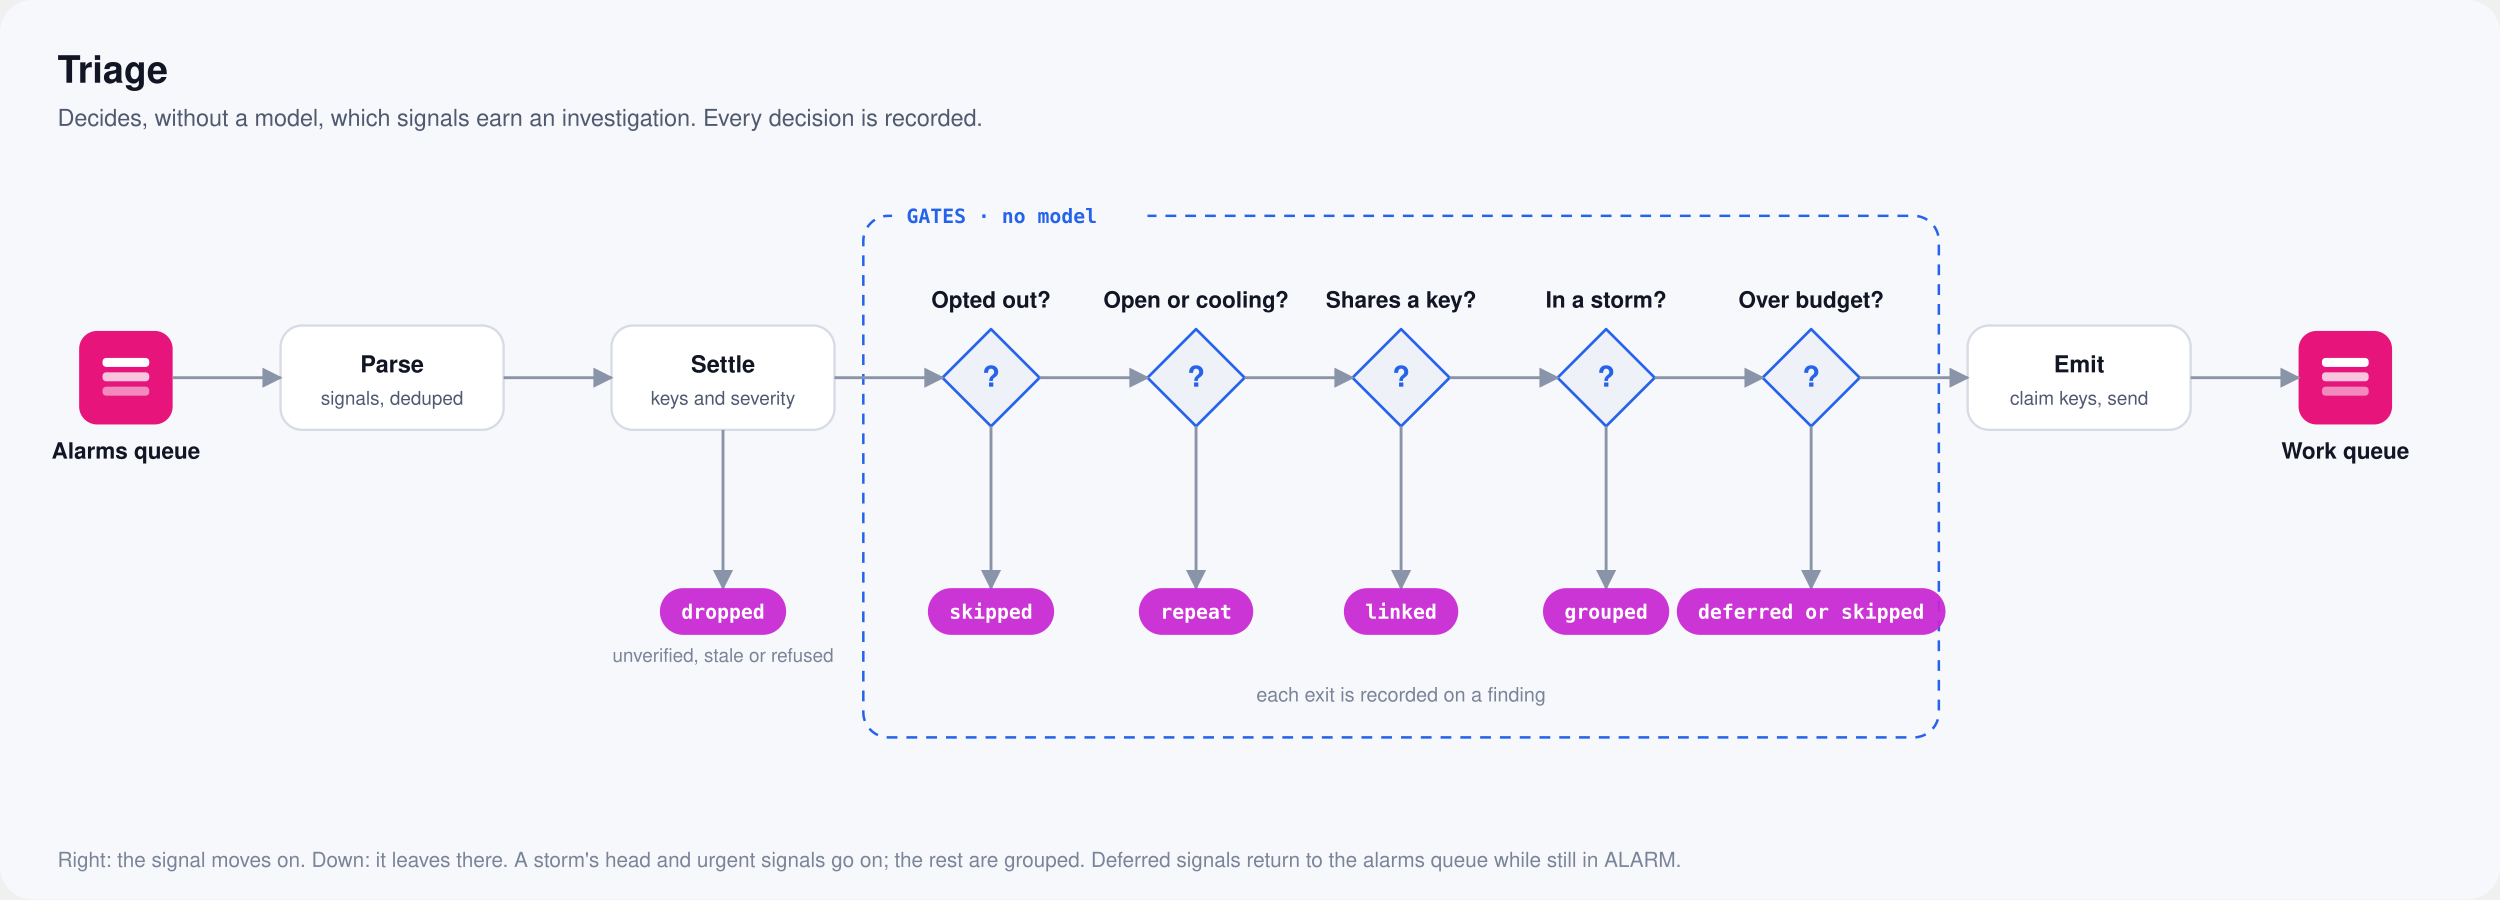
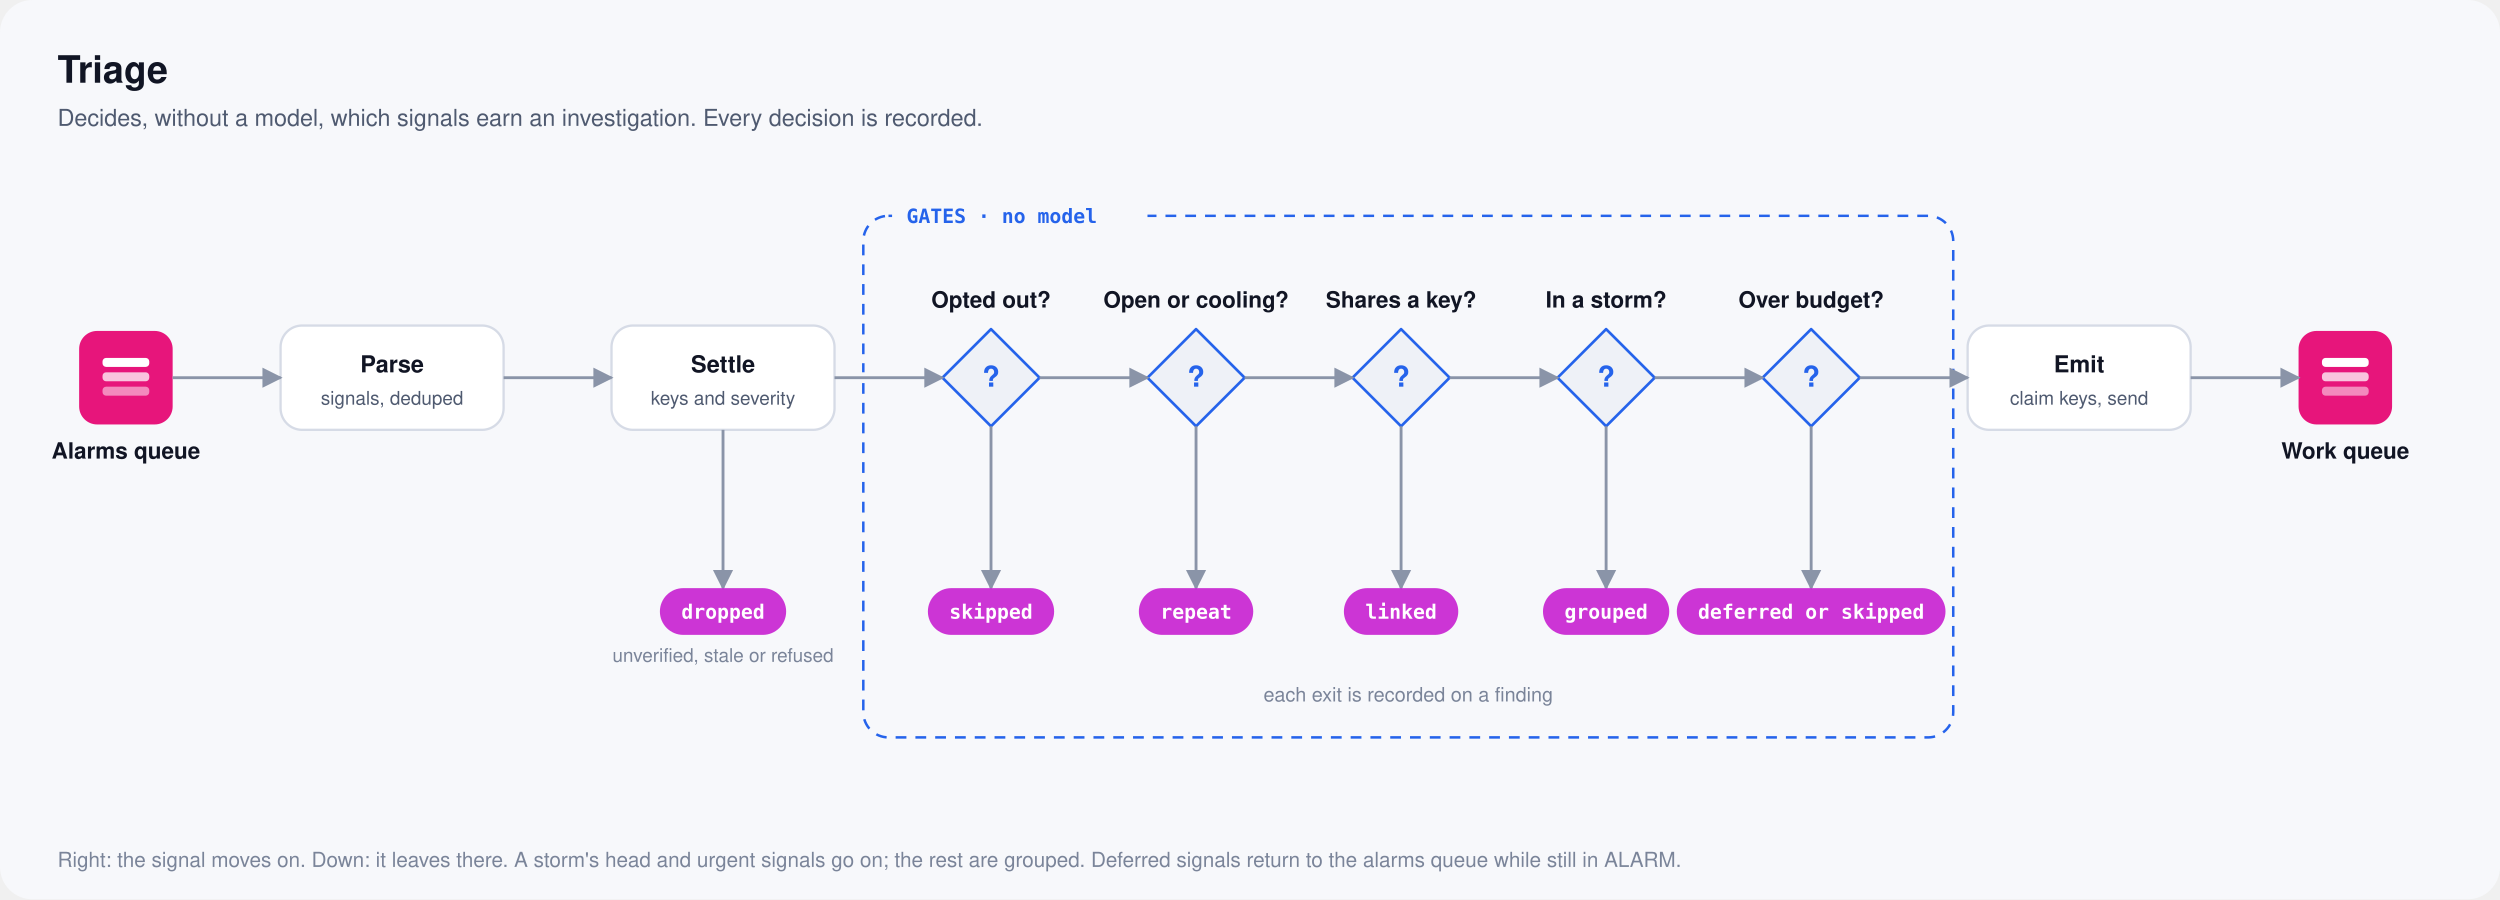
<svg xmlns="http://www.w3.org/2000/svg" width="1390" height="500" viewBox="0 0 1390 500" role="img" aria-label="Triage">
  <defs>
    <marker id="ah" viewBox="0 0 10 10" refX="9" refY="5" markerWidth="7" markerHeight="7" orient="auto-start-reverse">
      <path d="M0,0 L10,5 L0,10 z" fill="#8a94a8" />
    </marker>
  </defs>
  <rect width="1390" height="500" rx="18" fill="#f7f8fb" />
  <text x="32" y="46" font-family="ui-sans-serif, -apple-system, 'Segoe UI', Helvetica, Arial, sans-serif" font-size="21" font-weight="700" fill="#111524" text-anchor="start">Triage</text>
  <text x="32" y="70" font-family="ui-sans-serif, -apple-system, 'Segoe UI', Helvetica, Arial, sans-serif" font-size="13" font-weight="400" fill="#4f5a70" text-anchor="start">Decides, without a model, which signals earn an investigation. Every decision is recorded.</text>
  <rect x="44.0" y="184.0" width="52" height="52" rx="10" fill="#E7157B" />
  <rect x="57" y="199" width="26" height="5" rx="2" fill="#fff" opacity="1.0" />
  <rect x="57" y="207" width="26" height="5" rx="2" fill="#fff" opacity="0.75" />
  <rect x="57" y="215" width="26" height="5" rx="2" fill="#fff" opacity="0.5" />
  <text x="70" y="255.0" font-family="ui-sans-serif, -apple-system, 'Segoe UI', Helvetica, Arial, sans-serif" font-size="12.5" font-weight="650" fill="#111524" text-anchor="middle">Alarms queue</text>
  <rect x="156.0" y="181.0" width="124" height="58" rx="12" fill="#ffffff" stroke="#d6dbe6" stroke-width="1.3" />
  <text x="218.0" y="207" font-family="ui-sans-serif, -apple-system, 'Segoe UI', Helvetica, Arial, sans-serif" font-size="13" font-weight="650" fill="#111524" text-anchor="middle">Parse</text>
  <text x="218.0" y="225" font-family="ui-sans-serif, -apple-system, 'Segoe UI', Helvetica, Arial, sans-serif" font-size="10.5" font-weight="400" fill="#4f5a70" text-anchor="middle">signals, deduped</text>
  <rect x="340.0" y="181.0" width="124" height="58" rx="12" fill="#ffffff" stroke="#d6dbe6" stroke-width="1.3" />
  <text x="402.0" y="207" font-family="ui-sans-serif, -apple-system, 'Segoe UI', Helvetica, Arial, sans-serif" font-size="13" font-weight="650" fill="#111524" text-anchor="middle">Settle</text>
  <text x="402.0" y="225" font-family="ui-sans-serif, -apple-system, 'Segoe UI', Helvetica, Arial, sans-serif" font-size="10.5" font-weight="400" fill="#4f5a70" text-anchor="middle">keys and severity</text>
-   <path d="M402.0,239 L402.0,327" stroke="#8a94a8" stroke-width="1.6" fill="none" marker-end="url(#ah)" />
+   <path d="M402,247 L402,319" stroke="#f7f8fb" stroke-width="6" fill="none" />
+   <path d="M402,239 L402,327" stroke="#8a94a8" stroke-width="1.6" fill="none" stroke-linejoin="round" marker-end="url(#ah)" />
  <rect x="366.9" y="327" width="70.2" height="26" rx="13" fill="#C925D1" opacity="0.92" />
  <text x="402.0" y="344" font-family="ui-monospace, SFMono-Regular, Menlo, Consolas, monospace" font-size="11" font-weight="600" fill="#ffffff" text-anchor="middle">dropped</text>
  <text x="402.0" y="368" font-family="ui-sans-serif, -apple-system, 'Segoe UI', Helvetica, Arial, sans-serif" font-size="10.5" font-weight="400" fill="#7a8499" text-anchor="middle">unverified, stale or refused</text>
-   <rect x="480.0" y="120" width="598.0" height="290" rx="14" fill="none" stroke="#2563eb" stroke-width="1.4" stroke-dasharray="6 5" />
+   <rect x="480.0" y="120" width="606.0" height="290" rx="14" fill="none" stroke="#2563eb" stroke-width="1.4" stroke-dasharray="6 5" />
  <rect x="496.0" y="111" width="142" height="18" rx="4" fill="#f7f8fb" />
  <text x="504.0" y="124" font-family="ui-monospace, SFMono-Regular, Menlo, Consolas, monospace" font-size="11" font-weight="600" fill="#2563eb" text-anchor="start">GATES  ·  no model</text>
  <polygon points="551.0,183 578.0,210 551.0,237 524.0,210" fill="#eef1f7" stroke="#2563eb" stroke-width="1.5" stroke-linejoin="round" />
  <text x="551.0" y="215" font-family="ui-sans-serif, -apple-system, 'Segoe UI', Helvetica, Arial, sans-serif" font-size="16" font-weight="700" fill="#2563eb" text-anchor="middle">?</text>
  <text x="551.0" y="171" font-family="ui-sans-serif, -apple-system, 'Segoe UI', Helvetica, Arial, sans-serif" font-size="12.5" font-weight="650" fill="#111524" text-anchor="middle">Opted out?</text>
-   <path d="M551.0,237 L551.0,327" stroke="#8a94a8" stroke-width="1.6" fill="none" marker-end="url(#ah)" />
+   <path d="M551,245 L551,319" stroke="#f7f8fb" stroke-width="6" fill="none" />
+   <path d="M551,237 L551,327" stroke="#8a94a8" stroke-width="1.6" fill="none" stroke-linejoin="round" marker-end="url(#ah)" />
  <rect x="515.9" y="327" width="70.2" height="26" rx="13" fill="#C925D1" opacity="0.92" />
  <text x="551.0" y="344" font-family="ui-monospace, SFMono-Regular, Menlo, Consolas, monospace" font-size="11" font-weight="600" fill="#ffffff" text-anchor="middle">skipped</text>
  <polygon points="665.0,183 692.0,210 665.0,237 638.0,210" fill="#eef1f7" stroke="#2563eb" stroke-width="1.5" stroke-linejoin="round" />
  <text x="665.0" y="215" font-family="ui-sans-serif, -apple-system, 'Segoe UI', Helvetica, Arial, sans-serif" font-size="16" font-weight="700" fill="#2563eb" text-anchor="middle">?</text>
  <text x="665.0" y="171" font-family="ui-sans-serif, -apple-system, 'Segoe UI', Helvetica, Arial, sans-serif" font-size="12.5" font-weight="650" fill="#111524" text-anchor="middle">Open or cooling?</text>
-   <path d="M665.0,237 L665.0,327" stroke="#8a94a8" stroke-width="1.6" fill="none" marker-end="url(#ah)" />
+   <path d="M665,245 L665,319" stroke="#f7f8fb" stroke-width="6" fill="none" />
+   <path d="M665,237 L665,327" stroke="#8a94a8" stroke-width="1.6" fill="none" stroke-linejoin="round" marker-end="url(#ah)" />
  <rect x="633.2" y="327" width="63.6" height="26" rx="13" fill="#C925D1" opacity="0.92" />
  <text x="665.0" y="344" font-family="ui-monospace, SFMono-Regular, Menlo, Consolas, monospace" font-size="11" font-weight="600" fill="#ffffff" text-anchor="middle">repeat</text>
  <polygon points="779.0,183 806.0,210 779.0,237 752.0,210" fill="#eef1f7" stroke="#2563eb" stroke-width="1.5" stroke-linejoin="round" />
  <text x="779.0" y="215" font-family="ui-sans-serif, -apple-system, 'Segoe UI', Helvetica, Arial, sans-serif" font-size="16" font-weight="700" fill="#2563eb" text-anchor="middle">?</text>
  <text x="779.0" y="171" font-family="ui-sans-serif, -apple-system, 'Segoe UI', Helvetica, Arial, sans-serif" font-size="12.5" font-weight="650" fill="#111524" text-anchor="middle">Shares a key?</text>
-   <path d="M779.0,237 L779.0,327" stroke="#8a94a8" stroke-width="1.6" fill="none" marker-end="url(#ah)" />
+   <path d="M779,245 L779,319" stroke="#f7f8fb" stroke-width="6" fill="none" />
+   <path d="M779,237 L779,327" stroke="#8a94a8" stroke-width="1.6" fill="none" stroke-linejoin="round" marker-end="url(#ah)" />
  <rect x="747.2" y="327" width="63.6" height="26" rx="13" fill="#C925D1" opacity="0.92" />
  <text x="779.0" y="344" font-family="ui-monospace, SFMono-Regular, Menlo, Consolas, monospace" font-size="11" font-weight="600" fill="#ffffff" text-anchor="middle">linked</text>
  <polygon points="893.0,183 920.0,210 893.0,237 866.0,210" fill="#eef1f7" stroke="#2563eb" stroke-width="1.5" stroke-linejoin="round" />
  <text x="893.0" y="215" font-family="ui-sans-serif, -apple-system, 'Segoe UI', Helvetica, Arial, sans-serif" font-size="16" font-weight="700" fill="#2563eb" text-anchor="middle">?</text>
  <text x="893.0" y="171" font-family="ui-sans-serif, -apple-system, 'Segoe UI', Helvetica, Arial, sans-serif" font-size="12.5" font-weight="650" fill="#111524" text-anchor="middle">In a storm?</text>
-   <path d="M893.0,237 L893.0,327" stroke="#8a94a8" stroke-width="1.6" fill="none" marker-end="url(#ah)" />
+   <path d="M893,245 L893,319" stroke="#f7f8fb" stroke-width="6" fill="none" />
+   <path d="M893,237 L893,327" stroke="#8a94a8" stroke-width="1.6" fill="none" stroke-linejoin="round" marker-end="url(#ah)" />
  <rect x="857.9" y="327" width="70.2" height="26" rx="13" fill="#C925D1" opacity="0.92" />
  <text x="893.0" y="344" font-family="ui-monospace, SFMono-Regular, Menlo, Consolas, monospace" font-size="11" font-weight="600" fill="#ffffff" text-anchor="middle">grouped</text>
  <polygon points="1007.0,183 1034.0,210 1007.0,237 980.0,210" fill="#eef1f7" stroke="#2563eb" stroke-width="1.5" stroke-linejoin="round" />
  <text x="1007.0" y="215" font-family="ui-sans-serif, -apple-system, 'Segoe UI', Helvetica, Arial, sans-serif" font-size="16" font-weight="700" fill="#2563eb" text-anchor="middle">?</text>
  <text x="1007.0" y="171" font-family="ui-sans-serif, -apple-system, 'Segoe UI', Helvetica, Arial, sans-serif" font-size="12.5" font-weight="650" fill="#111524" text-anchor="middle">Over budget?</text>
-   <path d="M1007.0,237 L1007.0,327" stroke="#8a94a8" stroke-width="1.6" fill="none" marker-end="url(#ah)" />
+   <path d="M1007,245 L1007,319" stroke="#f7f8fb" stroke-width="6" fill="none" />
+   <path d="M1007,237 L1007,327" stroke="#8a94a8" stroke-width="1.6" fill="none" stroke-linejoin="round" marker-end="url(#ah)" />
  <rect x="932.3" y="327" width="149.4" height="26" rx="13" fill="#C925D1" opacity="0.92" />
  <text x="1007.0" y="344" font-family="ui-monospace, SFMono-Regular, Menlo, Consolas, monospace" font-size="11" font-weight="600" fill="#ffffff" text-anchor="middle">deferred or skipped</text>
-   <text x="779.0" y="390" font-family="ui-sans-serif, -apple-system, 'Segoe UI', Helvetica, Arial, sans-serif" font-size="11" font-weight="400" fill="#7a8499" text-anchor="middle">each exit is recorded on a finding</text>
+   <text x="783.0" y="390" font-family="ui-sans-serif, -apple-system, 'Segoe UI', Helvetica, Arial, sans-serif" font-size="11" font-weight="400" fill="#7a8499" text-anchor="middle">each exit is recorded on a finding</text>
  <rect x="1094.0" y="181.0" width="124" height="58" rx="12" fill="#ffffff" stroke="#d6dbe6" stroke-width="1.3" />
  <text x="1156.0" y="207" font-family="ui-sans-serif, -apple-system, 'Segoe UI', Helvetica, Arial, sans-serif" font-size="13" font-weight="650" fill="#111524" text-anchor="middle">Emit</text>
  <text x="1156.0" y="225" font-family="ui-sans-serif, -apple-system, 'Segoe UI', Helvetica, Arial, sans-serif" font-size="10.5" font-weight="400" fill="#4f5a70" text-anchor="middle">claim keys, send</text>
  <rect x="1278.0" y="184.0" width="52" height="52" rx="10" fill="#E7157B" />
  <rect x="1291.0" y="199" width="26" height="5" rx="2" fill="#fff" opacity="1.0" />
  <rect x="1291.0" y="207" width="26" height="5" rx="2" fill="#fff" opacity="0.75" />
  <rect x="1291.0" y="215" width="26" height="5" rx="2" fill="#fff" opacity="0.5" />
  <text x="1304.0" y="255.0" font-family="ui-sans-serif, -apple-system, 'Segoe UI', Helvetica, Arial, sans-serif" font-size="12.5" font-weight="650" fill="#111524" text-anchor="middle">Work queue</text>
-   <path d="M96,210 L156.0,210" stroke="#8a94a8" stroke-width="1.6" fill="none" marker-end="url(#ah)" />
-   <path d="M280.0,210 L340.0,210" stroke="#8a94a8" stroke-width="1.6" fill="none" marker-end="url(#ah)" />
-   <path d="M464.0,210 L524.0,210" stroke="#8a94a8" stroke-width="1.6" fill="none" marker-end="url(#ah)" />
-   <path d="M578.0,210 L638.0,210" stroke="#8a94a8" stroke-width="1.6" fill="none" marker-end="url(#ah)" />
-   <path d="M692.0,210 L752.0,210" stroke="#8a94a8" stroke-width="1.6" fill="none" marker-end="url(#ah)" />
-   <path d="M806.0,210 L866.0,210" stroke="#8a94a8" stroke-width="1.6" fill="none" marker-end="url(#ah)" />
-   <path d="M920.0,210 L980.0,210" stroke="#8a94a8" stroke-width="1.6" fill="none" marker-end="url(#ah)" />
-   <path d="M1034.0,210 L1094.0,210" stroke="#8a94a8" stroke-width="1.6" fill="none" marker-end="url(#ah)" />
-   <path d="M1218.0,210 L1278.0,210" stroke="#8a94a8" stroke-width="1.6" fill="none" marker-end="url(#ah)" />
+   <path d="M104,210 L148,210" stroke="#f7f8fb" stroke-width="6" fill="none" />
+   <path d="M96,210 L156,210" stroke="#8a94a8" stroke-width="1.6" fill="none" stroke-linejoin="round" marker-end="url(#ah)" />
+   <path d="M288,210 L332,210" stroke="#f7f8fb" stroke-width="6" fill="none" />
+   <path d="M280,210 L340,210" stroke="#8a94a8" stroke-width="1.6" fill="none" stroke-linejoin="round" marker-end="url(#ah)" />
+   <path d="M472,210 L516,210" stroke="#f7f8fb" stroke-width="6" fill="none" />
+   <path d="M464,210 L524,210" stroke="#8a94a8" stroke-width="1.6" fill="none" stroke-linejoin="round" marker-end="url(#ah)" />
+   <path d="M586,210 L630,210" stroke="#f7f8fb" stroke-width="6" fill="none" />
+   <path d="M578,210 L638,210" stroke="#8a94a8" stroke-width="1.6" fill="none" stroke-linejoin="round" marker-end="url(#ah)" />
+   <path d="M700,210 L744,210" stroke="#f7f8fb" stroke-width="6" fill="none" />
+   <path d="M692,210 L752,210" stroke="#8a94a8" stroke-width="1.6" fill="none" stroke-linejoin="round" marker-end="url(#ah)" />
+   <path d="M814,210 L858,210" stroke="#f7f8fb" stroke-width="6" fill="none" />
+   <path d="M806,210 L866,210" stroke="#8a94a8" stroke-width="1.6" fill="none" stroke-linejoin="round" marker-end="url(#ah)" />
+   <path d="M928,210 L972,210" stroke="#f7f8fb" stroke-width="6" fill="none" />
+   <path d="M920,210 L980,210" stroke="#8a94a8" stroke-width="1.6" fill="none" stroke-linejoin="round" marker-end="url(#ah)" />
+   <path d="M1042,210 L1086,210" stroke="#f7f8fb" stroke-width="6" fill="none" />
+   <path d="M1034,210 L1094,210" stroke="#8a94a8" stroke-width="1.6" fill="none" stroke-linejoin="round" marker-end="url(#ah)" />
+   <path d="M1226,210 L1270,210" stroke="#f7f8fb" stroke-width="6" fill="none" />
+   <path d="M1218,210 L1278,210" stroke="#8a94a8" stroke-width="1.6" fill="none" stroke-linejoin="round" marker-end="url(#ah)" />
  <text x="32" y="482" font-family="ui-sans-serif, -apple-system, 'Segoe UI', Helvetica, Arial, sans-serif" font-size="11.5" font-weight="400" fill="#7a8499" text-anchor="start">Right: the signal moves on. Down: it leaves there. A storm's head and urgent signals go on; the rest are grouped. Deferred signals return to the alarms queue while still in ALARM.</text>
</svg>
